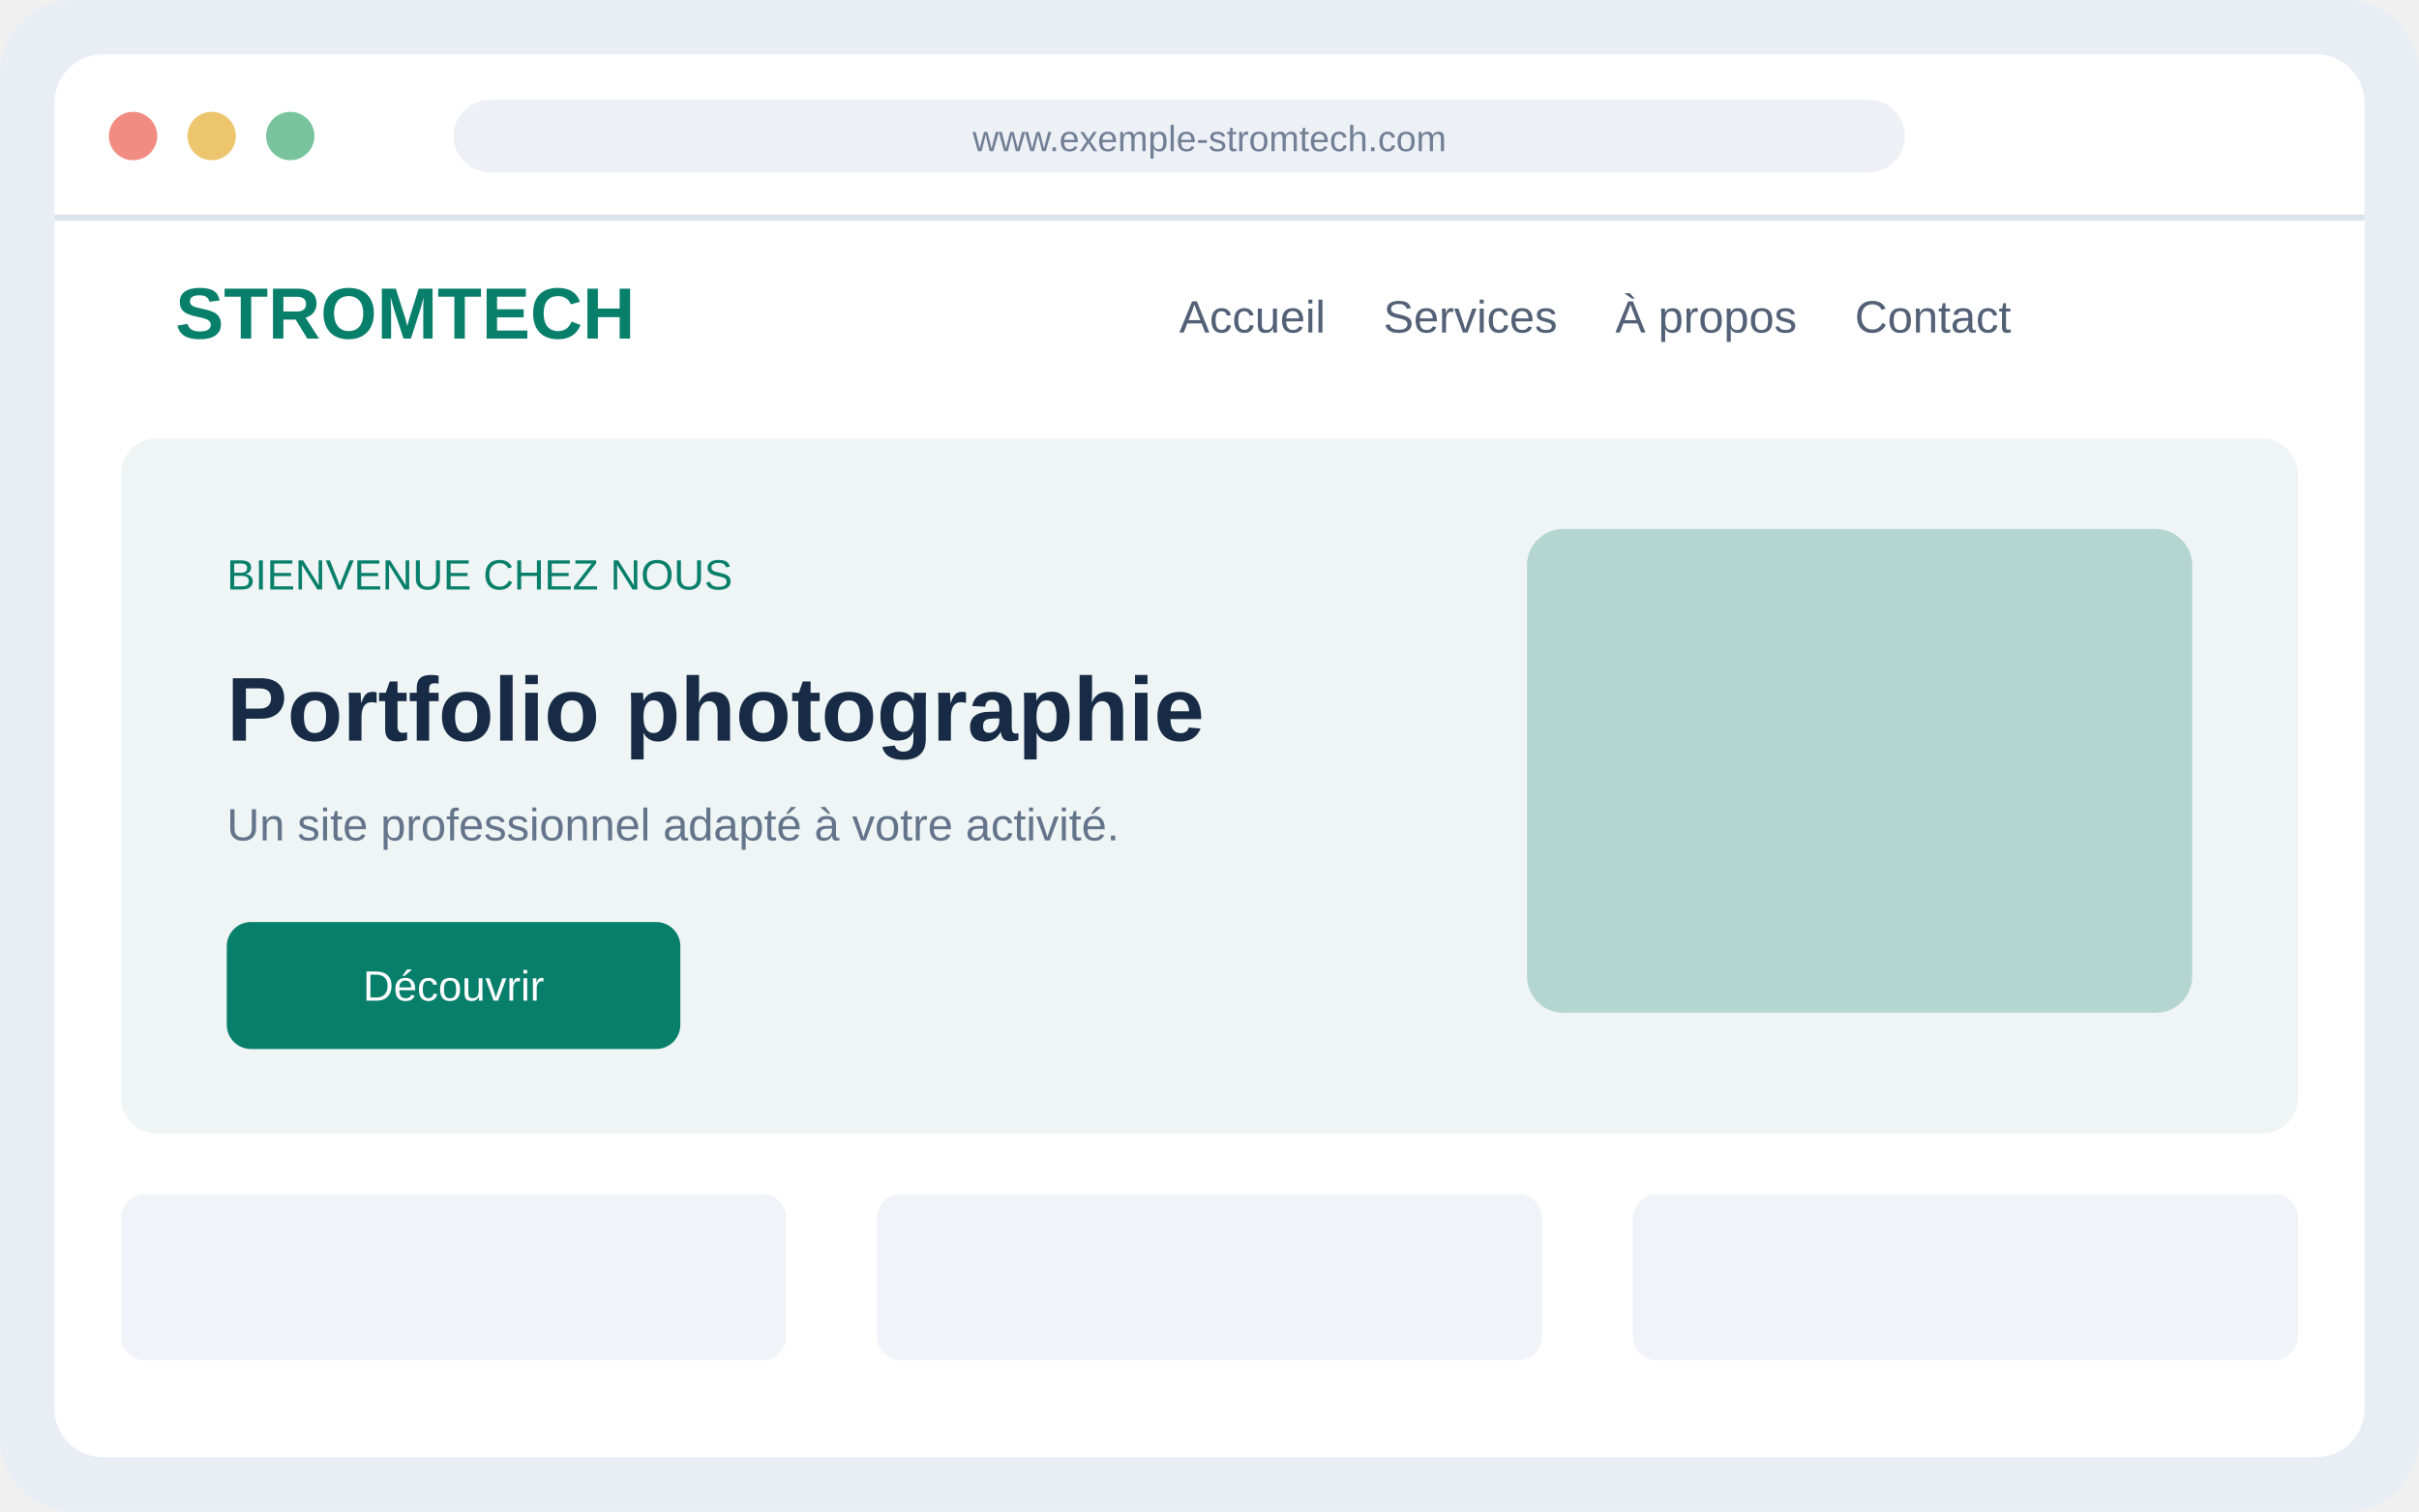
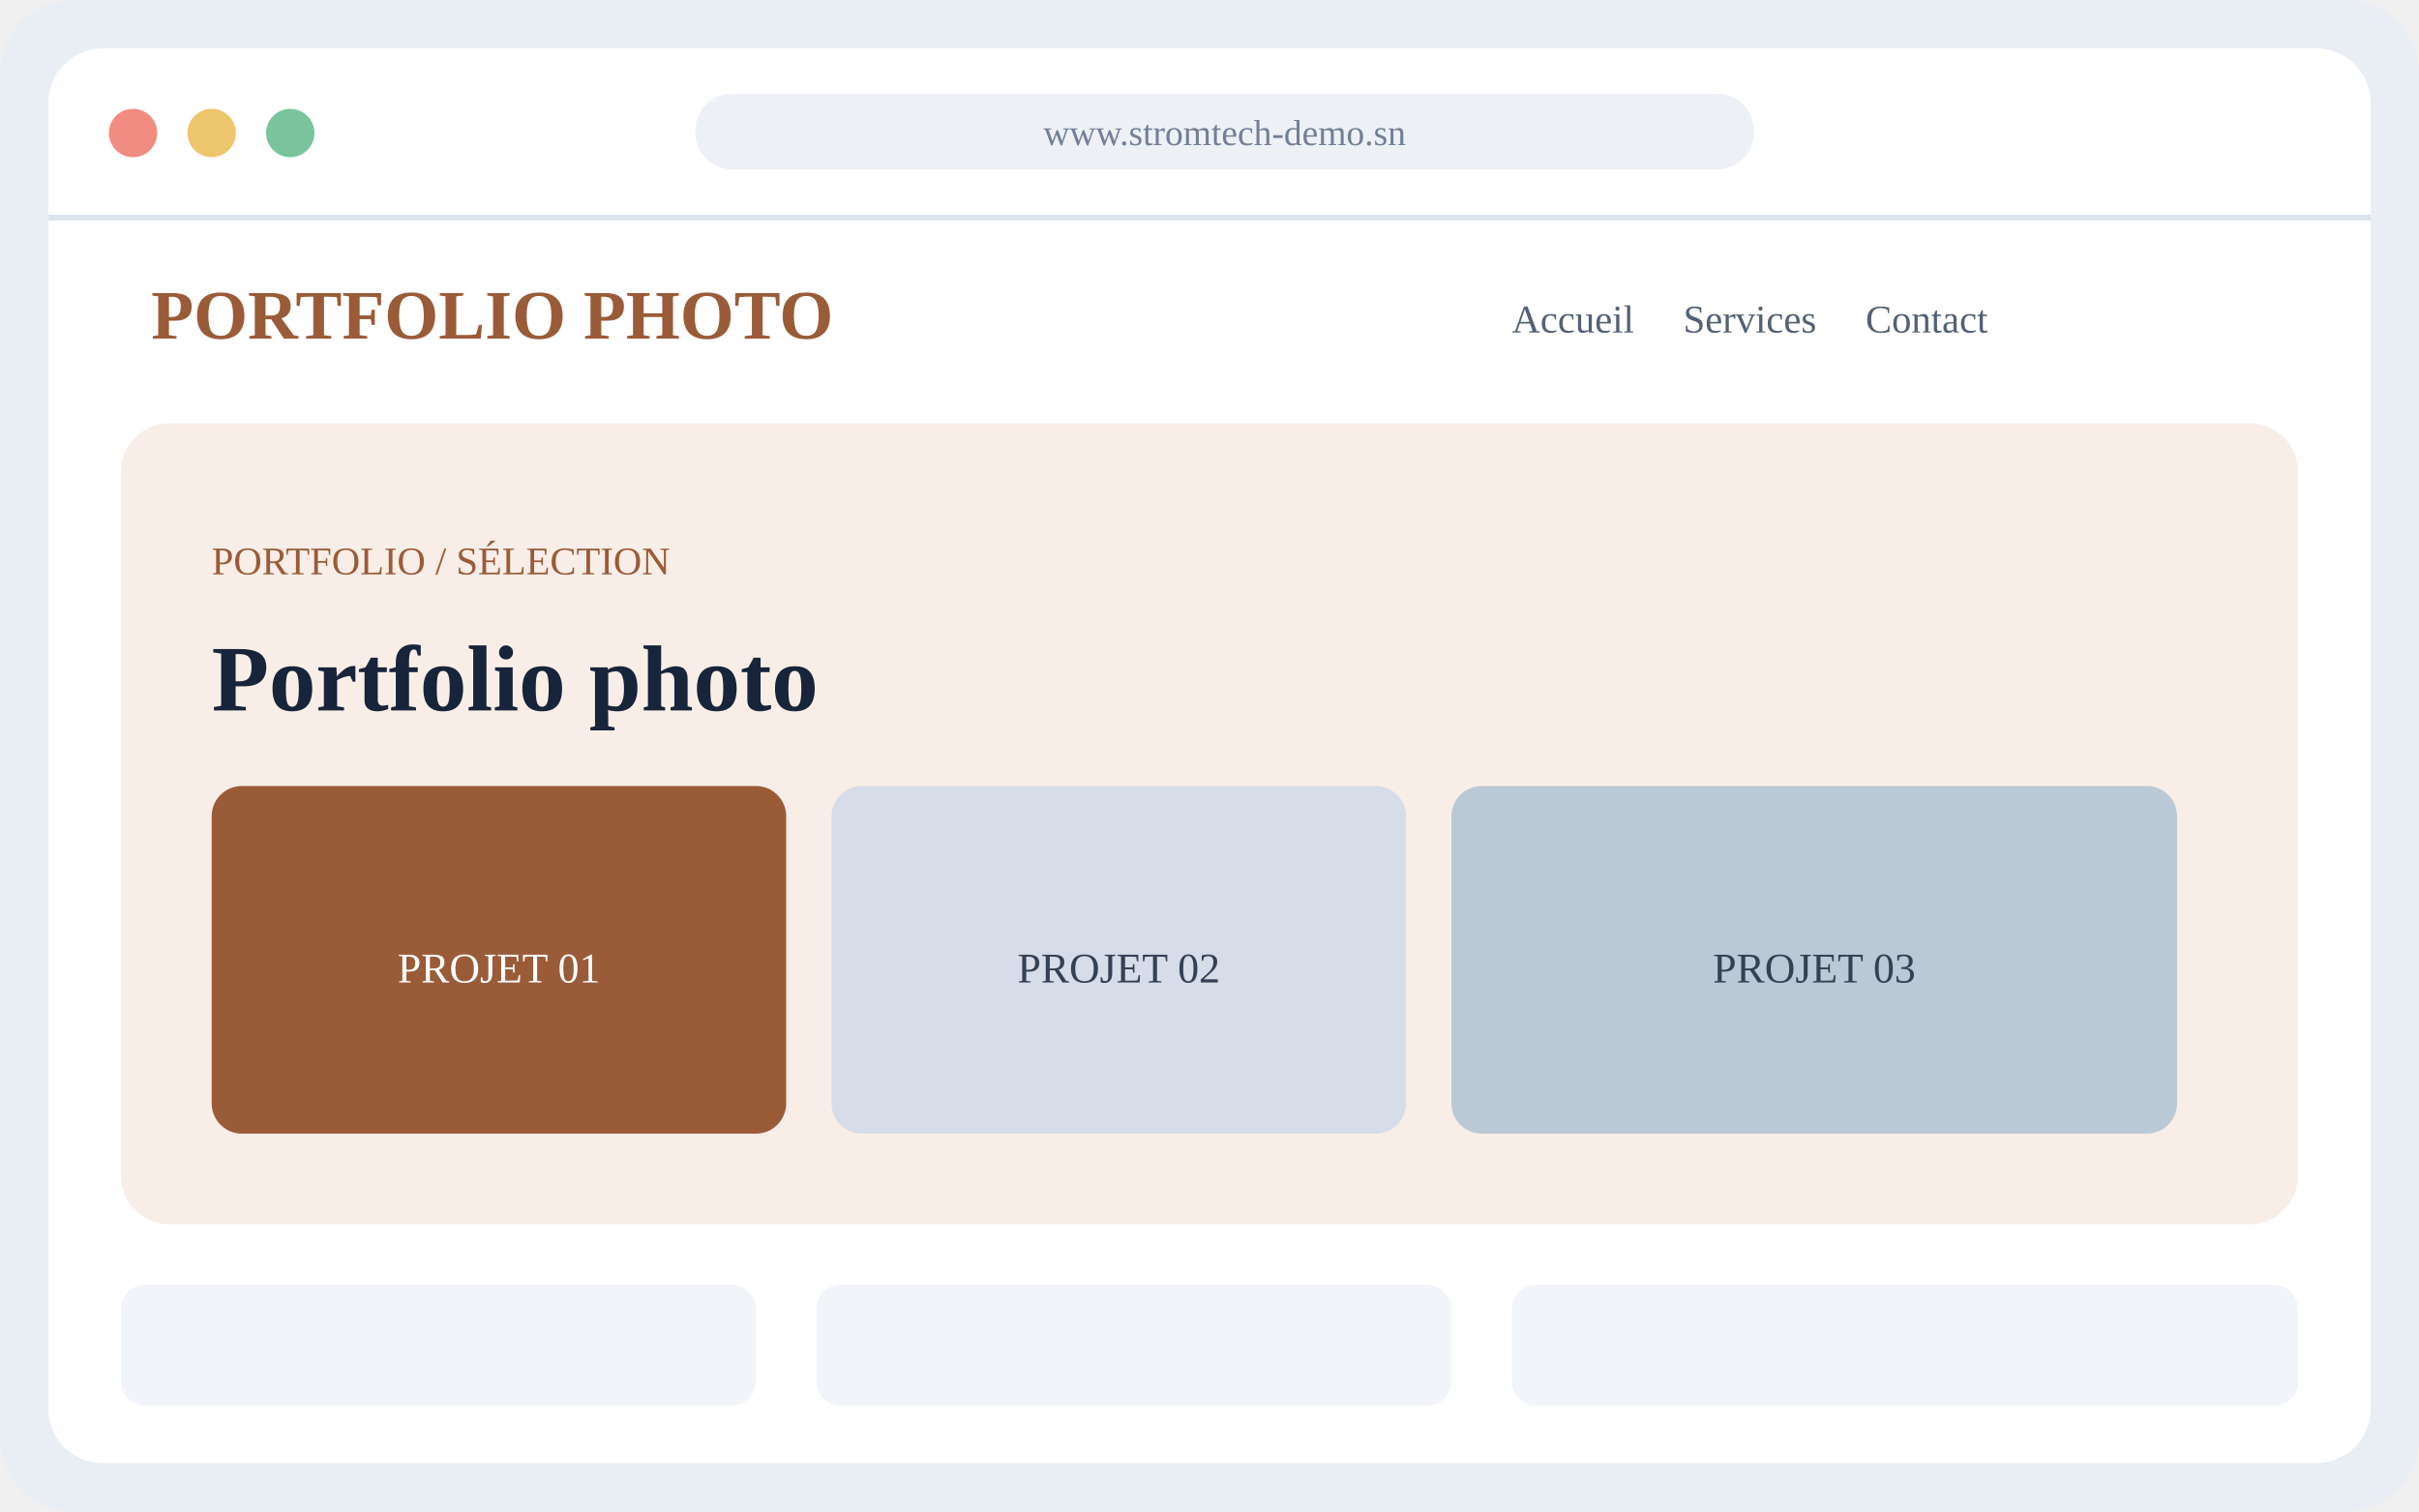
<svg xmlns="http://www.w3.org/2000/svg" width="800" height="500" viewBox="0 0 800 500">
  <rect width="800" height="500" rx="24" fill="#e9eef5" />
-   <rect x="18" y="18" width="764" height="464" rx="16" fill="#fff" />
-   <path d="M18 72H782" stroke="#dbe3ed" stroke-width="2" />
-   <circle cx="44" cy="45" r="8" fill="#f18c83" />
-   <circle cx="70" cy="45" r="8" fill="#edc56d" />
-   <circle cx="96" cy="45" r="8" fill="#79c49c" />
-   <rect x="150" y="33" width="480" height="24" rx="12" fill="#edf1f6" />
-   <text x="400" y="50" text-anchor="middle" font-family="Arial" font-size="12" fill="#718096">www.exemple-stromtech.com</text>
-   <text x="58" y="112" font-family="Arial" font-size="24" font-weight="bold" fill="#087f6b">STROMTECH</text>
-   <text x="390" y="110" font-family="Arial" font-size="15" fill="#536176">Accueil　 Services　 À propos　 Contact</text>
-   <rect x="40" y="145" width="720" height="230" rx="12" fill="#eef5f4" />
-   <text x="75" y="195" font-family="Arial" font-size="14" fill="#087f6b">BIENVENUE CHEZ NOUS</text>
-   <text x="75" y="245" font-family="Arial" font-size="30" font-weight="bold" fill="#172b46">Portfolio photographie</text>
-   <text x="75" y="278" font-family="Arial" font-size="15" fill="#64748b">Un site professionnel adapté à votre activité.</text>
-   <rect x="75" y="305" width="150" height="42" rx="8" fill="#087f6b" />
-   <text x="150" y="331" text-anchor="middle" font-family="Arial" font-size="14" fill="#fff">Découvrir</text>
-   <rect x="505" y="175" width="220" height="160" rx="12" fill="#b5d6d0" />
-   <rect x="40" y="395" width="220" height="55" rx="8" fill="#f0f3f8" />
-   <rect x="290" y="395" width="220" height="55" rx="8" fill="#f0f3f8" />
-   <rect x="540" y="395" width="220" height="55" rx="8" fill="#f0f3f8" />
+   <rect x="16" y="16" width="768" height="468" rx="18" fill="white" />
+   <path d="M16 72H784" stroke="#dbe3ed" stroke-width="2" />
+   <circle cx="44" cy="44" r="8" fill="#f18c83" />
+   <circle cx="70" cy="44" r="8" fill="#edc56d" />
+   <circle cx="96" cy="44" r="8" fill="#79c49c" />
+   <rect x="230" y="31" width="350" height="25" rx="12" fill="#edf1f6" />
+   <text x="405" y="48" text-anchor="middle" font-size="12" fill="#718096">www.stromtech-demo.sn</text>
+   <text x="50" y="112" font-size="23" font-weight="bold" fill="#9a5b38">PORTFOLIO PHOTO</text>
+   <text x="500" y="110" font-size="13" fill="#536176">Accueil　 Services　 Contact</text>
+   <rect x="40" y="140" width="720" height="265" rx="16" fill="#f9eee7" />
+   <text x="70" y="190" font-size="13" fill="#9a5b38">PORTFOLIO / SÉLECTION</text>
+   <text x="70" y="235" font-size="31" font-weight="bold" fill="#17243a">Portfolio photo</text>
+   <rect x="70" y="260" width="190" height="115" rx="10" fill="#9a5b38" />
+   <rect x="275" y="260" width="190" height="115" rx="10" fill="#d6dce8" />
+   <rect x="480" y="260" width="240" height="115" rx="10" fill="#bac9d5" />
+   <text x="165" y="325" text-anchor="middle" font-size="14" fill="white">PROJET 01</text>
+   <text x="370" y="325" text-anchor="middle" font-size="14" fill="#344054">PROJET 02</text>
+   <text x="600" y="325" text-anchor="middle" font-size="14" fill="#344054">PROJET 03</text>
+   <rect x="40" y="425" width="210" height="40" rx="8" fill="#f1f5f9" />
+   <rect x="270" y="425" width="210" height="40" rx="8" fill="#f1f5f9" />
+   <rect x="500" y="425" width="260" height="40" rx="8" fill="#f1f5f9" />
</svg>
